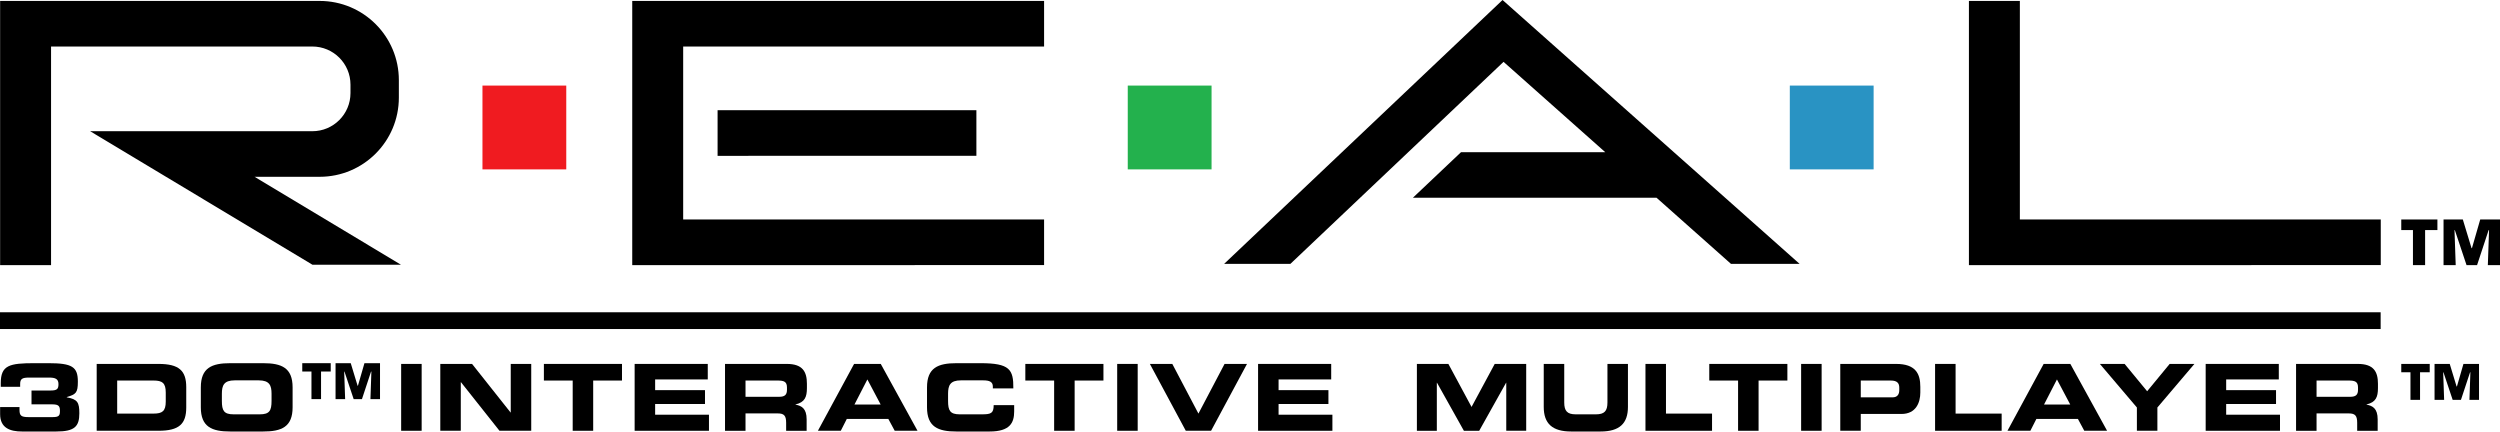
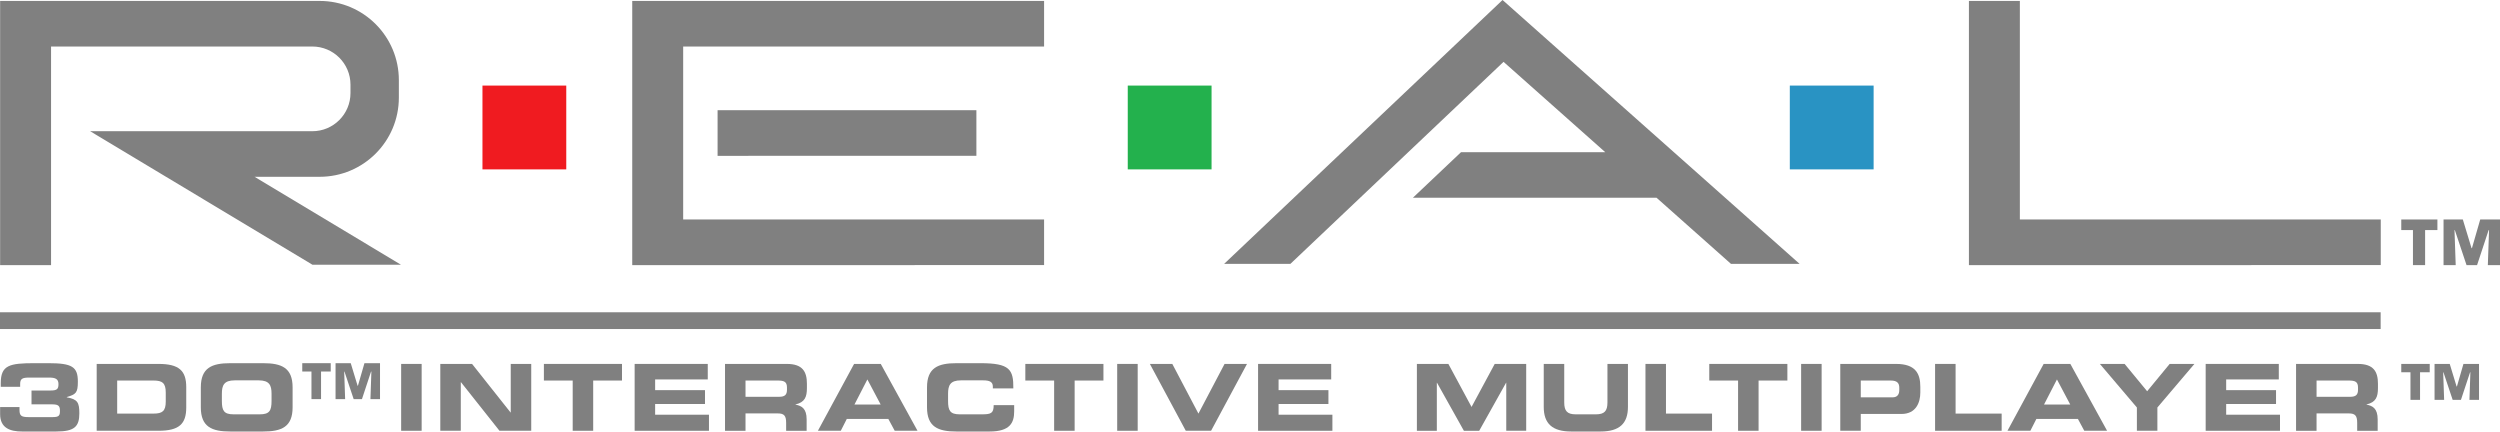
<svg xmlns="http://www.w3.org/2000/svg" version="1.1" id="Ebene_2" x="0px" y="0px" width="566.929px" height="97.854px" viewBox="0 0 566.929 97.854" enable-background="new 0 0 566.929 97.854" xml:space="preserve">
-   <g>
-     <path d="M90.931,60.036L57.737,40.1l14.755-0.008c9.917,0,17.957-8.04,17.957-17.957V18.17c0-9.917-8.04-17.957-17.957-17.957   H0.027V60.12h11.551V10.56h43.087l16.165-0.012c4.777,0,8.649,3.873,8.649,8.649v1.91c0,4.776-3.873,8.649-8.649,8.649H20.441   l50.415,30.28L90.931,60.036z" />
-     <path d="M11.578,10.56h43.087l16.165-0.012" />
-     <path d="M72.492,0.213H0.027" />
-     <polygon points="198.012,10.56 236.769,10.548 236.769,0.213 143.374,0.213 143.374,60.12 198.012,60.12 236.769,60.108    236.769,49.772 154.925,49.772 154.925,10.56  " />
-     <polygon points="446.496,0.213 446.496,60.12 501.134,60.12 539.89,60.108 539.89,49.772 458.047,49.772 458.047,0.213  " />
-     <polygon points="162.728,24.993 221.418,24.993 221.418,35.328 162.728,35.34  " />
-     <path fill="none" stroke="#000000" stroke-width="0.1" stroke-miterlimit="10" d="M326.284,0.986" />
-     <polygon points="340.735,0 277.603,59.834 292.628,59.834 340.962,14.025 364.022,34.509 331.321,34.509 320.401,44.845    320.401,44.845 375.657,44.845 392.531,59.834 408.094,59.834  " />
-     <rect x="109.409" y="19.406" fill="#F01B20" width="19.004" height="19.004" />
-     <rect x="255.743" y="19.406" fill="#23B14D" width="19.004" height="19.004" />
-     <rect x="405.878" y="19.406" fill="#2993C3" width="19.005" height="19.004" />
-     <rect y="70.814" width="539.863" height="3.801" />
-     <g>
-       <path d="M321.311,82.527h7.139l5.255,9.757l5.255-9.757h7.139v15.158h-4.522V86.799h-0.042l-6.092,10.887h-3.476l-6.092-10.887    h-0.042v10.887h-4.522V82.527z" />
-       <path d="M350.077,82.527h4.648v8.752c0,1.926,0.69,2.68,2.596,2.68h4.606c1.905,0,2.596-0.754,2.596-2.68v-8.752h4.648v9.757    c0,3.769-1.947,5.569-6.219,5.569h-6.657c-4.271,0-6.219-1.801-6.219-5.569V82.527z" />
-       <path d="M373.147,82.527h4.648v11.264h10.448v3.895h-15.097V82.527z" />
-       <path d="M387.614,82.527h17.713v3.769h-6.532v11.39h-4.648v-11.39h-6.532V82.527z" />
-       <path d="M408.445,82.527h4.648v15.158h-4.648V82.527z" />
-       <path d="M417.322,82.527h12.667c4.418,0,5.485,2.22,5.485,5.192v1.298c0,2.262-0.984,4.857-4.271,4.857h-9.233v3.811h-4.648    V82.527z M421.97,90.106h7.223c1.089,0,1.508-0.712,1.508-1.612v-0.586c0-1.025-0.503-1.612-1.905-1.612h-6.825V90.106z" />
-       <path d="M438.823,82.527h4.648v11.264h10.447v3.895h-15.096V82.527z" />
-       <path d="M463.444,82.527h6.051l8.333,15.158h-5.172l-1.444-2.68h-9.422l-1.36,2.68h-5.193L463.444,82.527z M463.527,91.739h5.946    l-3.015-5.694L463.527,91.739z" />
-       <path d="M484.588,92.409l-8.396-9.882h5.611l5.108,6.197l5.108-6.197h5.611l-8.396,9.882v5.276h-4.648V92.409z" />
-       <path d="M500.185,82.527h16.582v3.518h-11.934v2.429h11.306v3.14h-11.306v2.43h12.205v3.643h-16.854V82.527z" />
-       <path d="M520.681,82.527h14.028c3.58,0,4.543,1.779,4.543,4.502v0.963c0,2.03-0.461,3.224-2.597,3.727v0.042    c1.382,0.251,2.533,0.858,2.533,3.35v2.575h-4.647v-1.821c0-1.592-0.461-2.115-1.905-2.115h-7.307v3.937h-4.648V82.527z     M525.33,89.98h7.684c1.256,0,1.717-0.502,1.717-1.591v-0.503c0-1.34-0.67-1.591-2.136-1.591h-7.265V89.98z" />
+   <defs id="defs105" />
+   <g id="g100">
+     <path d="M 90.931,60.036 57.737,40.1 72.492,40.092 c 9.917,0 17.957,-8.04 17.957,-17.957 V 18.17 C 90.449,8.253 82.409,0.213 72.492,0.213 H 0.027 V 60.12 H 11.578 V 10.56 H 54.665 L 70.83,10.548 c 4.777,0 8.649,3.873 8.649,8.649 v 1.91 c 0,4.776 -3.873,8.649 -8.649,8.649 H 20.441 l 50.415,30.28 z" id="path2" style="fill:#808080" />
+     <path d="M 11.578,10.56 H 54.665 L 70.83,10.548" id="path4" />
+     <path d="M 72.492,0.213 H 0.027" id="path6" />
+     <polygon points="236.769,0.213 143.374,0.213 143.374,60.12 198.012,60.12 236.769,60.108 236.769,49.772 154.925,49.772 154.925,10.56 198.012,10.56 236.769,10.548 " id="polygon8" style="fill:#808080" />
+     <polygon points="501.134,60.12 539.89,60.108 539.89,49.772 458.047,49.772 458.047,0.213 446.496,0.213 446.496,60.12 " id="polygon10" style="fill:#808080" />
+     <polygon points="221.418,35.328 162.728,35.34 162.728,24.993 221.418,24.993 " id="polygon12" style="fill:#808080" />
+     <path stroke-miterlimit="10" d="M 326.284,0.986" id="path14" style="display:inline;fill:none;stroke:#000000;stroke-width:0.1;stroke-miterlimit:10" />
+     <polygon points="292.628,59.834 340.962,14.025 364.022,34.509 331.321,34.509 320.401,44.845 320.401,44.845 375.657,44.845 392.531,59.834 408.094,59.834 340.735,0 277.603,59.834 " id="polygon16" style="fill:#808080" />
+     <rect x="109.409" y="19.406" width="19.004" height="19.004" id="rect18" style="fill:#f01b20" />
+     <rect x="255.743" y="19.406" width="19.004" height="19.004" id="rect20" style="fill:#23b14d" />
+     <rect x="405.878" y="19.406" width="19.005" height="19.004" id="rect22" style="fill:#2993c3" />
+     <rect y="70.814" width="539.863" height="3.801" id="rect24" x="0" style="fill:#808080" />
+     <g id="g48" style="fill:#808080">
+       <path d="m 321.311,82.527 h 7.139 l 5.255,9.757 5.255,-9.757 h 7.139 v 15.158 h -4.522 V 86.799 h -0.042 l -6.092,10.887 h -3.476 l -6.092,-10.887 h -0.042 v 10.887 h -4.522 z" id="path26" style="fill:#808080" />
+       <path d="m 350.077,82.527 h 4.648 v 8.752 c 0,1.926 0.69,2.68 2.596,2.68 h 4.606 c 1.905,0 2.596,-0.754 2.596,-2.68 v -8.752 h 4.648 v 9.757 c 0,3.769 -1.947,5.569 -6.219,5.569 h -6.657 c -4.271,0 -6.219,-1.801 -6.219,-5.569 v -9.757 z" id="path28" style="fill:#808080" />
+       <path d="m 373.147,82.527 h 4.648 v 11.264 h 10.448 v 3.895 H 373.146 V 82.527 Z" id="path30" style="fill:#808080" />
+       <path d="m 387.614,82.527 h 17.713 v 3.769 h -6.532 v 11.39 h -4.648 v -11.39 h -6.532 v -3.769 z" id="path32" style="fill:#808080" />
+       <path d="m 408.445,82.527 h 4.648 v 15.158 h -4.648 z" id="path34" style="fill:#808080" />
+       <path d="m 417.322,82.527 h 12.667 c 4.418,0 5.485,2.22 5.485,5.192 v 1.298 c 0,2.262 -0.984,4.857 -4.271,4.857 h -9.233 v 3.811 h -4.648 z m 4.648,7.579 h 7.223 c 1.089,0 1.508,-0.712 1.508,-1.612 v -0.586 c 0,-1.025 -0.503,-1.612 -1.905,-1.612 h -6.825 v 3.81 z" id="path36" style="fill:#808080" />
+       <path d="m 438.823,82.527 h 4.648 v 11.264 h 10.447 v 3.895 H 438.822 V 82.527 Z" id="path38" style="fill:#808080" />
+       <path d="m 463.444,82.527 h 6.051 l 8.333,15.158 h -5.172 l -1.444,-2.68 h -9.422 l -1.36,2.68 h -5.193 z m 0.083,9.212 h 5.946 l -3.015,-5.694 z" id="path40" style="fill:#808080" />
+       <path d="m 484.588,92.409 -8.396,-9.882 h 5.611 l 5.108,6.197 5.108,-6.197 h 5.611 l -8.396,9.882 v 5.276 h -4.648 v -5.276 z" id="path42" style="fill:#808080" />
+       <path d="m 500.185,82.527 h 16.582 v 3.518 h -11.934 v 2.429 h 11.306 v 3.14 h -11.306 v 2.43 h 12.205 v 3.643 h -16.854 v -15.16 z" id="path44" style="fill:#808080" />
+       <path d="m 520.681,82.527 h 14.028 c 3.58,0 4.543,1.779 4.543,4.502 v 0.963 c 0,2.03 -0.461,3.224 -2.597,3.727 v 0.042 c 1.382,0.251 2.533,0.858 2.533,3.35 v 2.575 h -4.647 v -1.821 c 0,-1.592 -0.461,-2.115 -1.905,-2.115 h -7.307 v 3.937 h -4.648 z m 4.649,7.453 h 7.684 c 1.256,0 1.717,-0.502 1.717,-1.591 v -0.503 c 0,-1.34 -0.67,-1.591 -2.136,-1.591 h -7.265 z" id="path46" style="fill:#808080" />
    </g>
-     <g>
-       <path d="M90.971,82.527h4.648v15.158h-4.648V82.527z" />
-       <path d="M99.848,82.527h7.202l8.73,11.013h0.042V82.527h4.647v15.158h-7.202l-8.73-11.013h-0.042v11.013h-4.648V82.527z" />
-       <path d="M123.338,82.527h17.712v3.769h-6.532v11.39h-4.648v-11.39h-6.532V82.527z" />
-       <path d="M143.917,82.527H160.5v3.518h-11.934v2.429h11.306v3.14h-11.306v2.43h12.206v3.643h-16.854V82.527z" />
-       <path d="M164.414,82.527h14.028c3.58,0,4.543,1.779,4.543,4.502v0.963c0,2.03-0.461,3.224-2.596,3.727v0.042    c1.382,0.251,2.533,0.858,2.533,3.35v2.575h-4.648v-1.821c0-1.592-0.461-2.115-1.905-2.115h-7.307v3.937h-4.648V82.527z     M169.062,89.98h7.683c1.257,0,1.717-0.502,1.717-1.591v-0.503c0-1.34-0.67-1.591-2.135-1.591h-7.265V89.98z" />
-       <path d="M193.682,82.527h6.051l8.333,15.158h-5.171l-1.445-2.68h-9.422l-1.36,2.68h-5.193L193.682,82.527z M193.765,91.739h5.946    l-3.015-5.694L193.765,91.739z" />
-       <path d="M210.22,87.845c0-4.438,2.491-5.485,6.679-5.485h5.465c6.616,0,7.474,1.424,7.433,5.717h-4.648v-0.419    c0-1.089-0.795-1.403-2.177-1.403h-5.067c-2.449,0-2.91,1.152-2.91,3.036v1.633c0,2.198,0.461,3.036,2.659,3.036h4.962    c2.094,0,2.722-0.21,2.722-2.094h4.647v1.424c0,2.555-0.921,4.564-5.59,4.564h-7.496c-4.188,0-6.679-1.047-6.679-5.485V87.845z" />
-       <path d="M232.517,82.527h17.712v3.769h-6.532v11.39h-4.648v-11.39h-6.532V82.527z" />
-       <path d="M253.347,82.527h4.648v15.158h-4.648V82.527z" />
-       <path d="M260.758,82.527h5.088l5.925,11.264l5.925-11.264h5.088l-8.145,15.158h-5.737L260.758,82.527z" />
-       <path d="M285.295,82.527h16.583v3.518h-11.934v2.429h11.306v3.14h-11.306v2.43h12.207v3.643h-16.855V82.527z" />
+     <g id="g72" style="fill:#808080">
+       <path d="m 90.971,82.527 h 4.648 v 15.158 h -4.648 z" id="path50" style="fill:#808080" />
+       <path d="m 99.848,82.527 h 7.202 l 8.73,11.013 h 0.042 V 82.527 h 4.647 v 15.158 h -7.202 l -8.73,-11.013 h -0.042 V 97.685 H 99.847 V 82.527 Z" id="path52" style="fill:#808080" />
+       <path d="m 123.338,82.527 h 17.712 v 3.769 h -6.532 v 11.39 h -4.648 v -11.39 h -6.532 z" id="path54" style="fill:#808080" />
+       <path d="M 143.917,82.527 H 160.5 v 3.518 h -11.934 v 2.429 h 11.306 v 3.14 h -11.306 v 2.43 h 12.206 v 3.643 h -16.854 v -15.16 z" id="path56" style="fill:#808080" />
+       <path d="m 164.414,82.527 h 14.028 c 3.58,0 4.543,1.779 4.543,4.502 v 0.963 c 0,2.03 -0.461,3.224 -2.596,3.727 v 0.042 c 1.382,0.251 2.533,0.858 2.533,3.35 v 2.575 h -4.648 v -1.821 c 0,-1.592 -0.461,-2.115 -1.905,-2.115 h -7.307 v 3.937 h -4.648 z m 4.648,7.453 h 7.683 c 1.257,0 1.717,-0.502 1.717,-1.591 v -0.503 c 0,-1.34 -0.67,-1.591 -2.135,-1.591 h -7.265 z" id="path58" style="fill:#808080" />
+       <path d="m 193.682,82.527 h 6.051 l 8.333,15.158 h -5.171 l -1.445,-2.68 h -9.422 l -1.36,2.68 h -5.193 z m 0.083,9.212 h 5.946 l -3.015,-5.694 z" id="path60" style="fill:#808080" />
+       <path d="m 210.22,87.845 c 0,-4.438 2.491,-5.485 6.679,-5.485 h 5.465 c 6.616,0 7.474,1.424 7.433,5.717 h -4.648 v -0.419 c 0,-1.089 -0.795,-1.403 -2.177,-1.403 h -5.067 c -2.449,0 -2.91,1.152 -2.91,3.036 v 1.633 c 0,2.198 0.461,3.036 2.659,3.036 h 4.962 c 2.094,0 2.722,-0.21 2.722,-2.094 h 4.647 v 1.424 c 0,2.555 -0.921,4.564 -5.59,4.564 h -7.496 c -4.188,0 -6.679,-1.047 -6.679,-5.485 z" id="path62" style="fill:#808080" />
+       <path d="m 232.517,82.527 h 17.712 v 3.769 h -6.532 v 11.39 h -4.648 v -11.39 h -6.532 z" id="path64" style="fill:#808080" />
+       <path d="m 253.347,82.527 h 4.648 v 15.158 h -4.648 z" id="path66" style="fill:#808080" />
+       <path d="m 260.758,82.527 h 5.088 l 5.925,11.264 5.925,-11.264 h 5.088 l -8.145,15.158 h -5.737 z" id="path68" style="fill:#808080" />
+       <path d="m 285.295,82.527 h 16.583 v 3.518 h -11.934 v 2.429 h 11.306 v 3.14 h -11.306 v 2.43 h 12.207 v 3.643 h -16.855 v -15.16 z" id="path70" style="fill:#808080" />
    </g>
-     <g>
-       <path d="M0.027,92.305h4.396v0.67c0,1.277,0.398,1.612,2.01,1.612h5.548c1.445,0,1.613-0.397,1.613-1.424    c0-1.005-0.252-1.465-1.675-1.465H7.146v-3.142h4.334c1.507,0,1.779-0.376,1.779-1.465c0-1.173-0.732-1.466-2.114-1.466H6.539    c-1.507,0-1.968,0.314-1.968,1.444v0.649H0.174v-0.837c0-4.083,1.989-4.523,7.684-4.523h3.119c5.402,0,6.679,0.838,6.679,4.188    c0,2.555-0.439,2.869-2.512,3.497v0.063c2.45,0.419,2.848,1.193,2.848,3.602c0,2.993-1.047,4.146-5.255,4.146H5.01    c-2.701,0-4.983-0.774-4.983-3.937V92.305z" />
-       <path d="M21.926,82.527h14.028c4.648,0,6.281,1.528,6.281,5.276v4.605c0,3.748-1.633,5.276-6.281,5.276H21.926V82.527z     M26.574,93.791h8.25c1.989,0,2.763-0.565,2.763-2.722v-2.052c0-2.156-0.774-2.722-2.763-2.722h-8.25V93.791z" />
-       <path d="M45.542,87.845c0-4.438,2.491-5.485,6.679-5.485h7.454c4.188,0,6.679,1.048,6.679,5.485v4.523    c0,4.438-2.491,5.485-6.679,5.485H52.22c-4.188,0-6.679-1.047-6.679-5.485V87.845z M50.315,90.923    c0,2.198,0.461,3.036,2.659,3.036h5.946c2.198,0,2.659-0.838,2.659-3.036V89.29c0-1.884-0.46-3.036-2.91-3.036h-5.444    c-2.449,0-2.91,1.152-2.91,3.036V90.923z" />
+     <g id="g80" style="fill:#808080">
+       <path d="m 0.027,92.305 h 4.396 v 0.67 c 0,1.277 0.398,1.612 2.01,1.612 h 5.548 c 1.445,0 1.613,-0.397 1.613,-1.424 0,-1.005 -0.252,-1.465 -1.675,-1.465 H 7.146 v -3.142 h 4.334 c 1.507,0 1.779,-0.376 1.779,-1.465 0,-1.173 -0.732,-1.466 -2.114,-1.466 H 6.539 c -1.507,0 -1.968,0.314 -1.968,1.444 v 0.649 H 0.174 v -0.837 c 0,-4.083 1.989,-4.523 7.684,-4.523 h 3.119 c 5.402,0 6.679,0.838 6.679,4.188 0,2.555 -0.439,2.869 -2.512,3.497 v 0.063 c 2.45,0.419 2.848,1.193 2.848,3.602 0,2.993 -1.047,4.146 -5.255,4.146 H 5.01 c -2.701,0 -4.983,-0.774 -4.983,-3.937 z" id="path74" style="fill:#808080" />
+       <path d="m 21.926,82.527 h 14.028 c 4.648,0 6.281,1.528 6.281,5.276 v 4.605 c 0,3.748 -1.633,5.276 -6.281,5.276 H 21.926 Z m 4.648,11.264 h 8.25 c 1.989,0 2.763,-0.565 2.763,-2.722 v -2.052 c 0,-2.156 -0.774,-2.722 -2.763,-2.722 h -8.25 z" id="path76" style="fill:#808080" />
+       <path d="m 45.542,87.845 c 0,-4.438 2.491,-5.485 6.679,-5.485 h 7.454 c 4.188,0 6.679,1.048 6.679,5.485 v 4.523 c 0,4.438 -2.491,5.485 -6.679,5.485 H 52.22 c -4.188,0 -6.679,-1.047 -6.679,-5.485 v -4.523 z m 4.773,3.078 c 0,2.198 0.461,3.036 2.659,3.036 h 5.946 c 2.198,0 2.659,-0.838 2.659,-3.036 V 89.29 c 0,-1.884 -0.46,-3.036 -2.91,-3.036 h -5.444 c -2.449,0 -2.91,1.152 -2.91,3.036 z" id="path78" style="fill:#808080" />
    </g>
-     <g>
-       <path d="M72.804,90.508h-2.173V84.25h-2.086v-1.891h6.454v1.891h-2.195V90.508z" />
-       <path d="M78.267,90.508h-2.173v-8.148h3.444l1.554,5.117h0.076l1.478-5.117h3.531v8.148h-2.173l0.217-6.246h-0.076l-2.064,6.246    h-1.879l-2.086-6.246h-0.065L78.267,90.508z" />
+     <g id="g86" style="fill:#808080">
+       <path d="M 72.804,90.508 H 70.631 V 84.25 h -2.086 v -1.891 h 6.454 v 1.891 h -2.195 z" id="path82" style="fill:#808080" />
+       <path d="M 78.267,90.508 H 76.094 V 82.36 h 3.444 l 1.554,5.117 h 0.076 l 1.478,-5.117 h 3.531 v 8.148 h -2.173 l 0.217,-6.246 h -0.076 l -2.064,6.246 h -1.879 l -2.086,-6.246 h -0.065 z" id="path84" style="fill:#808080" />
    </g>
-     <g>
-       <path d="M548.798,90.676h-2.173v-6.258h-2.086v-1.891h6.453v1.891h-2.194V90.676z" />
-       <path d="M554.26,90.676h-2.173v-8.148h3.444l1.554,5.117h0.076l1.478-5.117h3.531v8.148h-2.173l0.217-6.247h-0.076l-2.064,6.247    h-1.879l-2.087-6.247h-0.064L554.26,90.676z" />
+     <g id="g92" style="fill:#808080">
+       <path d="m 548.798,90.676 h -2.173 v -6.258 h -2.086 v -1.891 h 6.453 v 1.891 h -2.194 z" id="path88" style="fill:#808080" />
+       <path d="m 554.26,90.676 h -2.173 v -8.148 h 3.444 l 1.554,5.117 h 0.076 l 1.478,-5.117 h 3.531 v 8.148 h -2.173 l 0.217,-6.247 h -0.076 l -2.064,6.247 h -1.879 l -2.087,-6.247 h -0.064 z" id="path90" style="fill:#808080" />
    </g>
-     <g>
-       <path d="M549.946,60.12h-2.758v-7.947h-2.648v-2.4h8.195v2.4h-2.789V60.12z" />
-       <path d="M556.884,60.12h-2.758V49.772h4.373l1.973,6.498h0.097l1.876-6.498h4.484V60.12h-2.758l0.275-7.933h-0.098l-2.62,7.933    h-2.388l-2.648-7.933h-0.083L556.884,60.12z" />
+     <g id="g98" style="fill:#808080">
+       <path d="m 549.946,60.12 h -2.758 v -7.947 h -2.648 v -2.4 h 8.195 v 2.4 h -2.789 z" id="path94" style="fill:#808080" />
+       <path d="m 556.884,60.12 h -2.758 V 49.772 h 4.373 l 1.973,6.498 h 0.097 l 1.876,-6.498 h 4.484 V 60.12 h -2.758 l 0.275,-7.933 h -0.098 l -2.62,7.933 h -2.388 l -2.648,-7.933 h -0.083 z" id="path96" style="fill:#808080" />
    </g>
  </g>
</svg>
